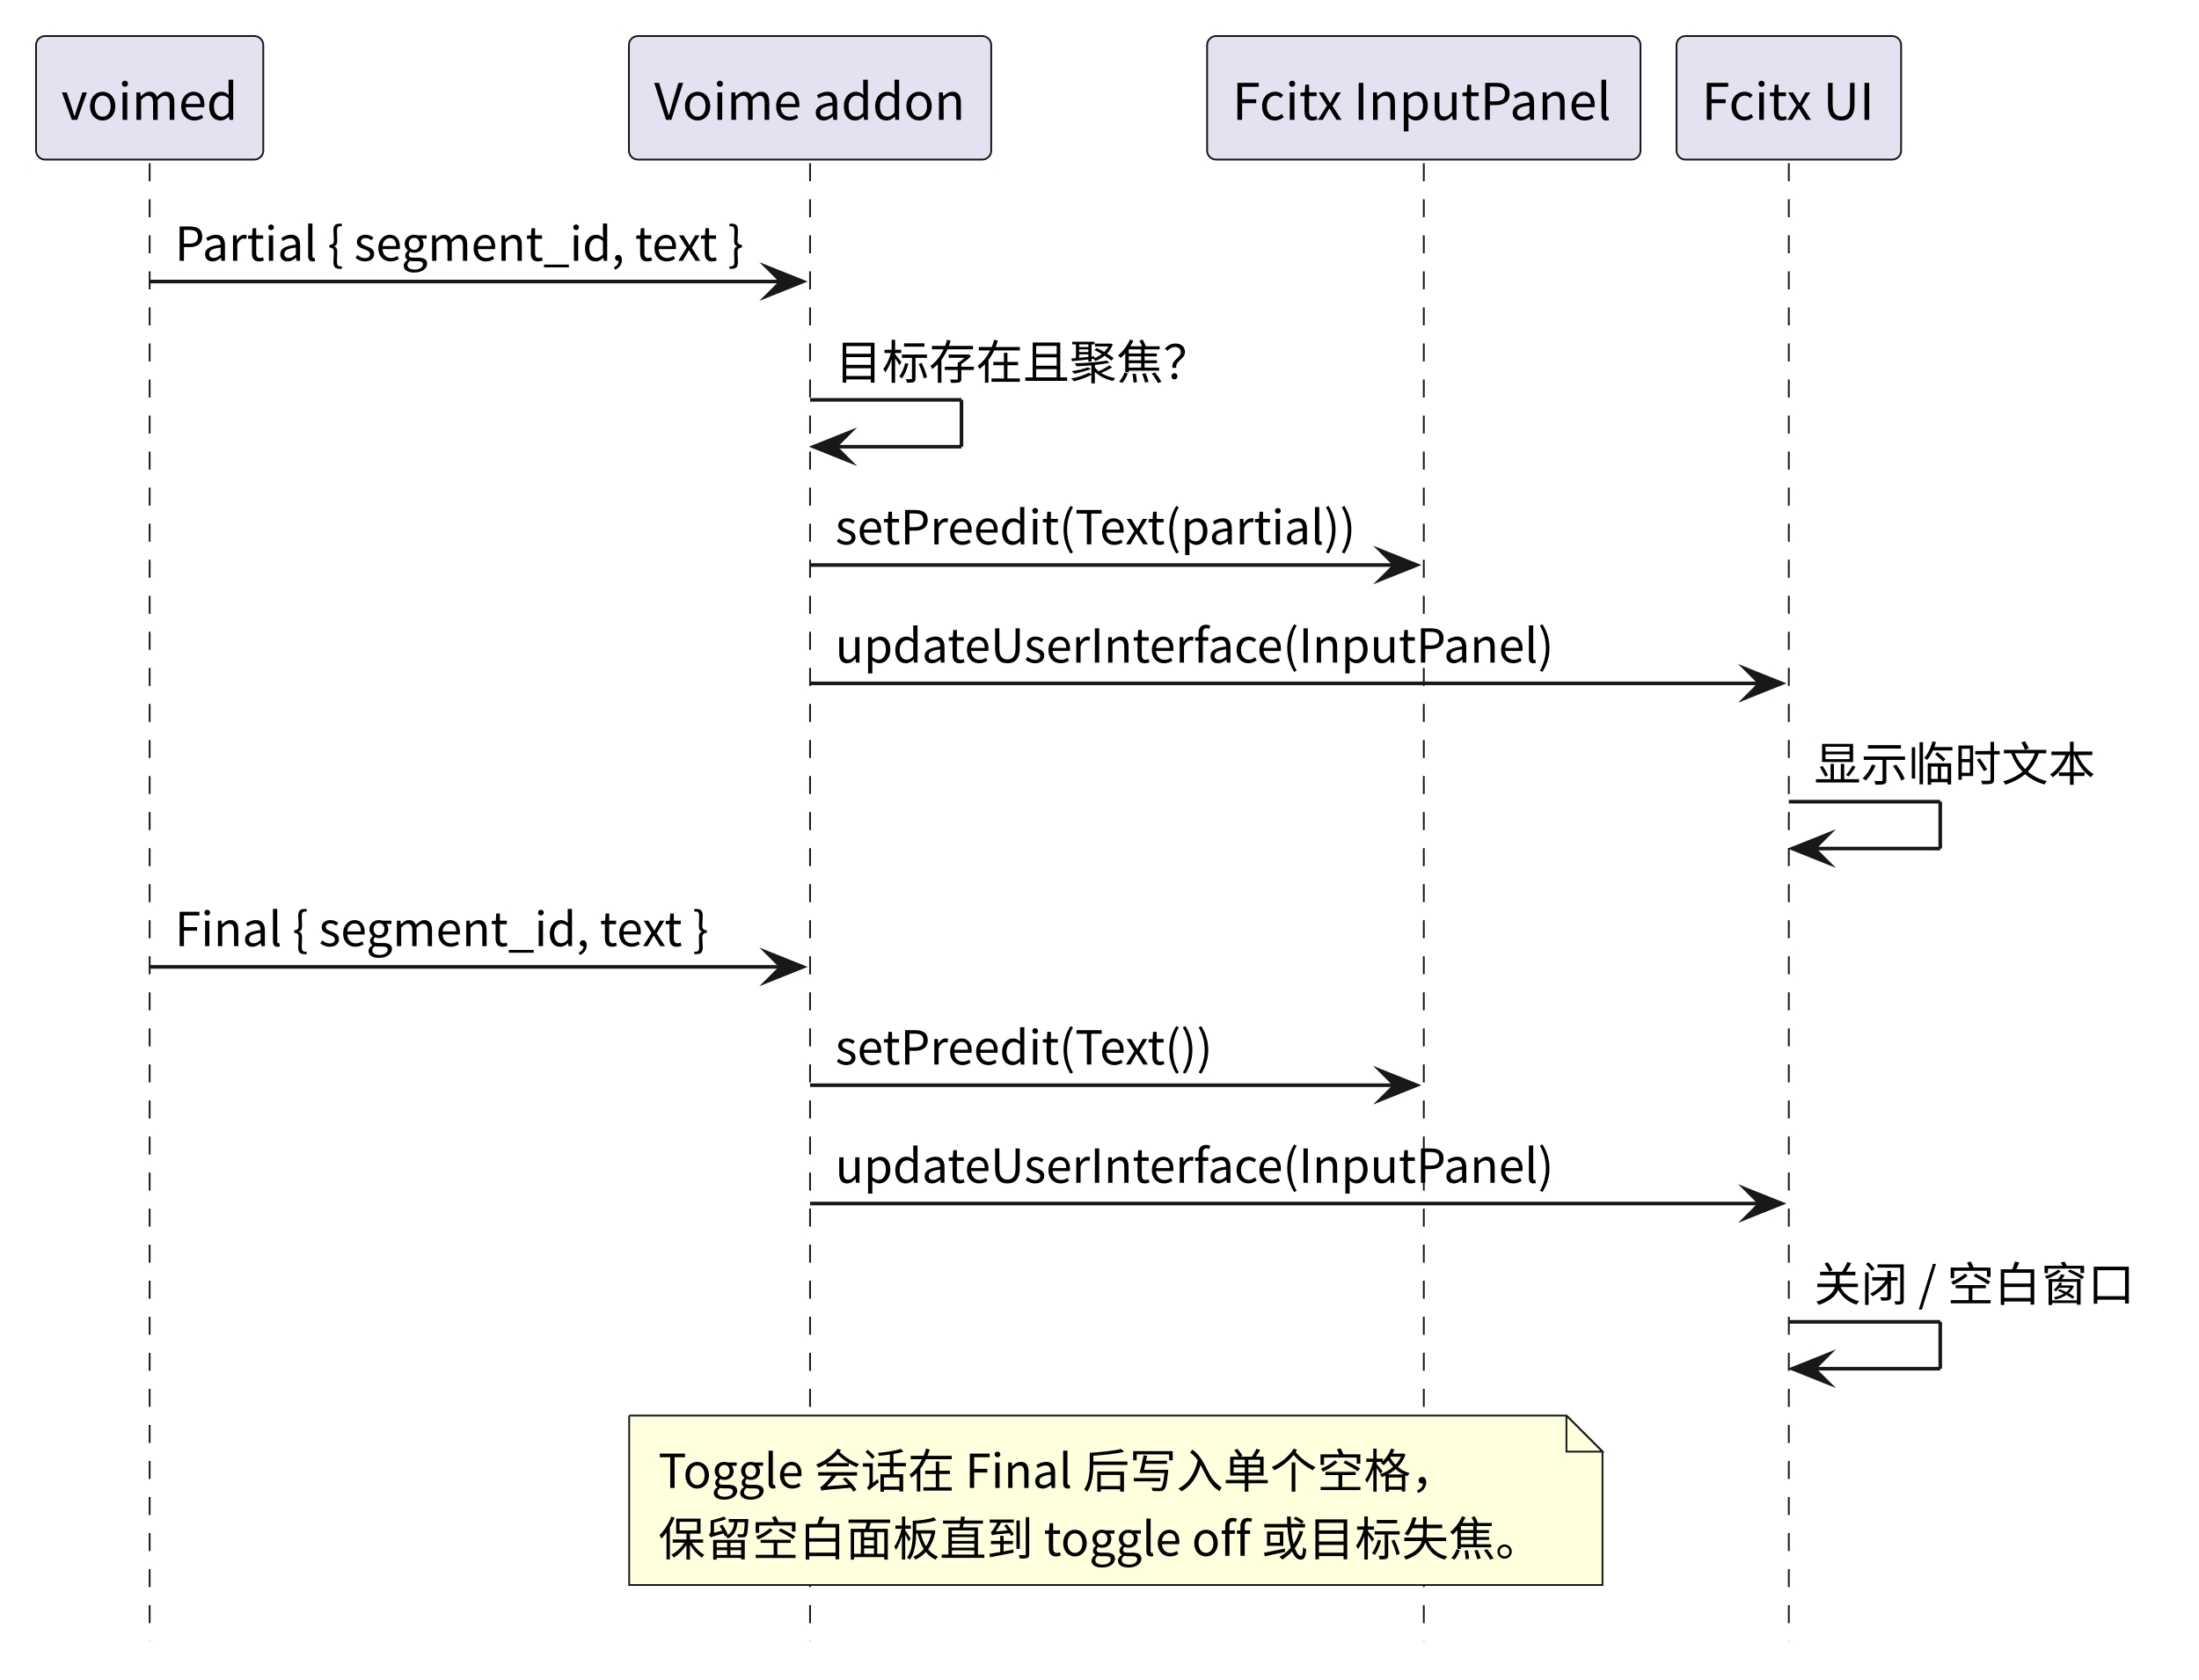
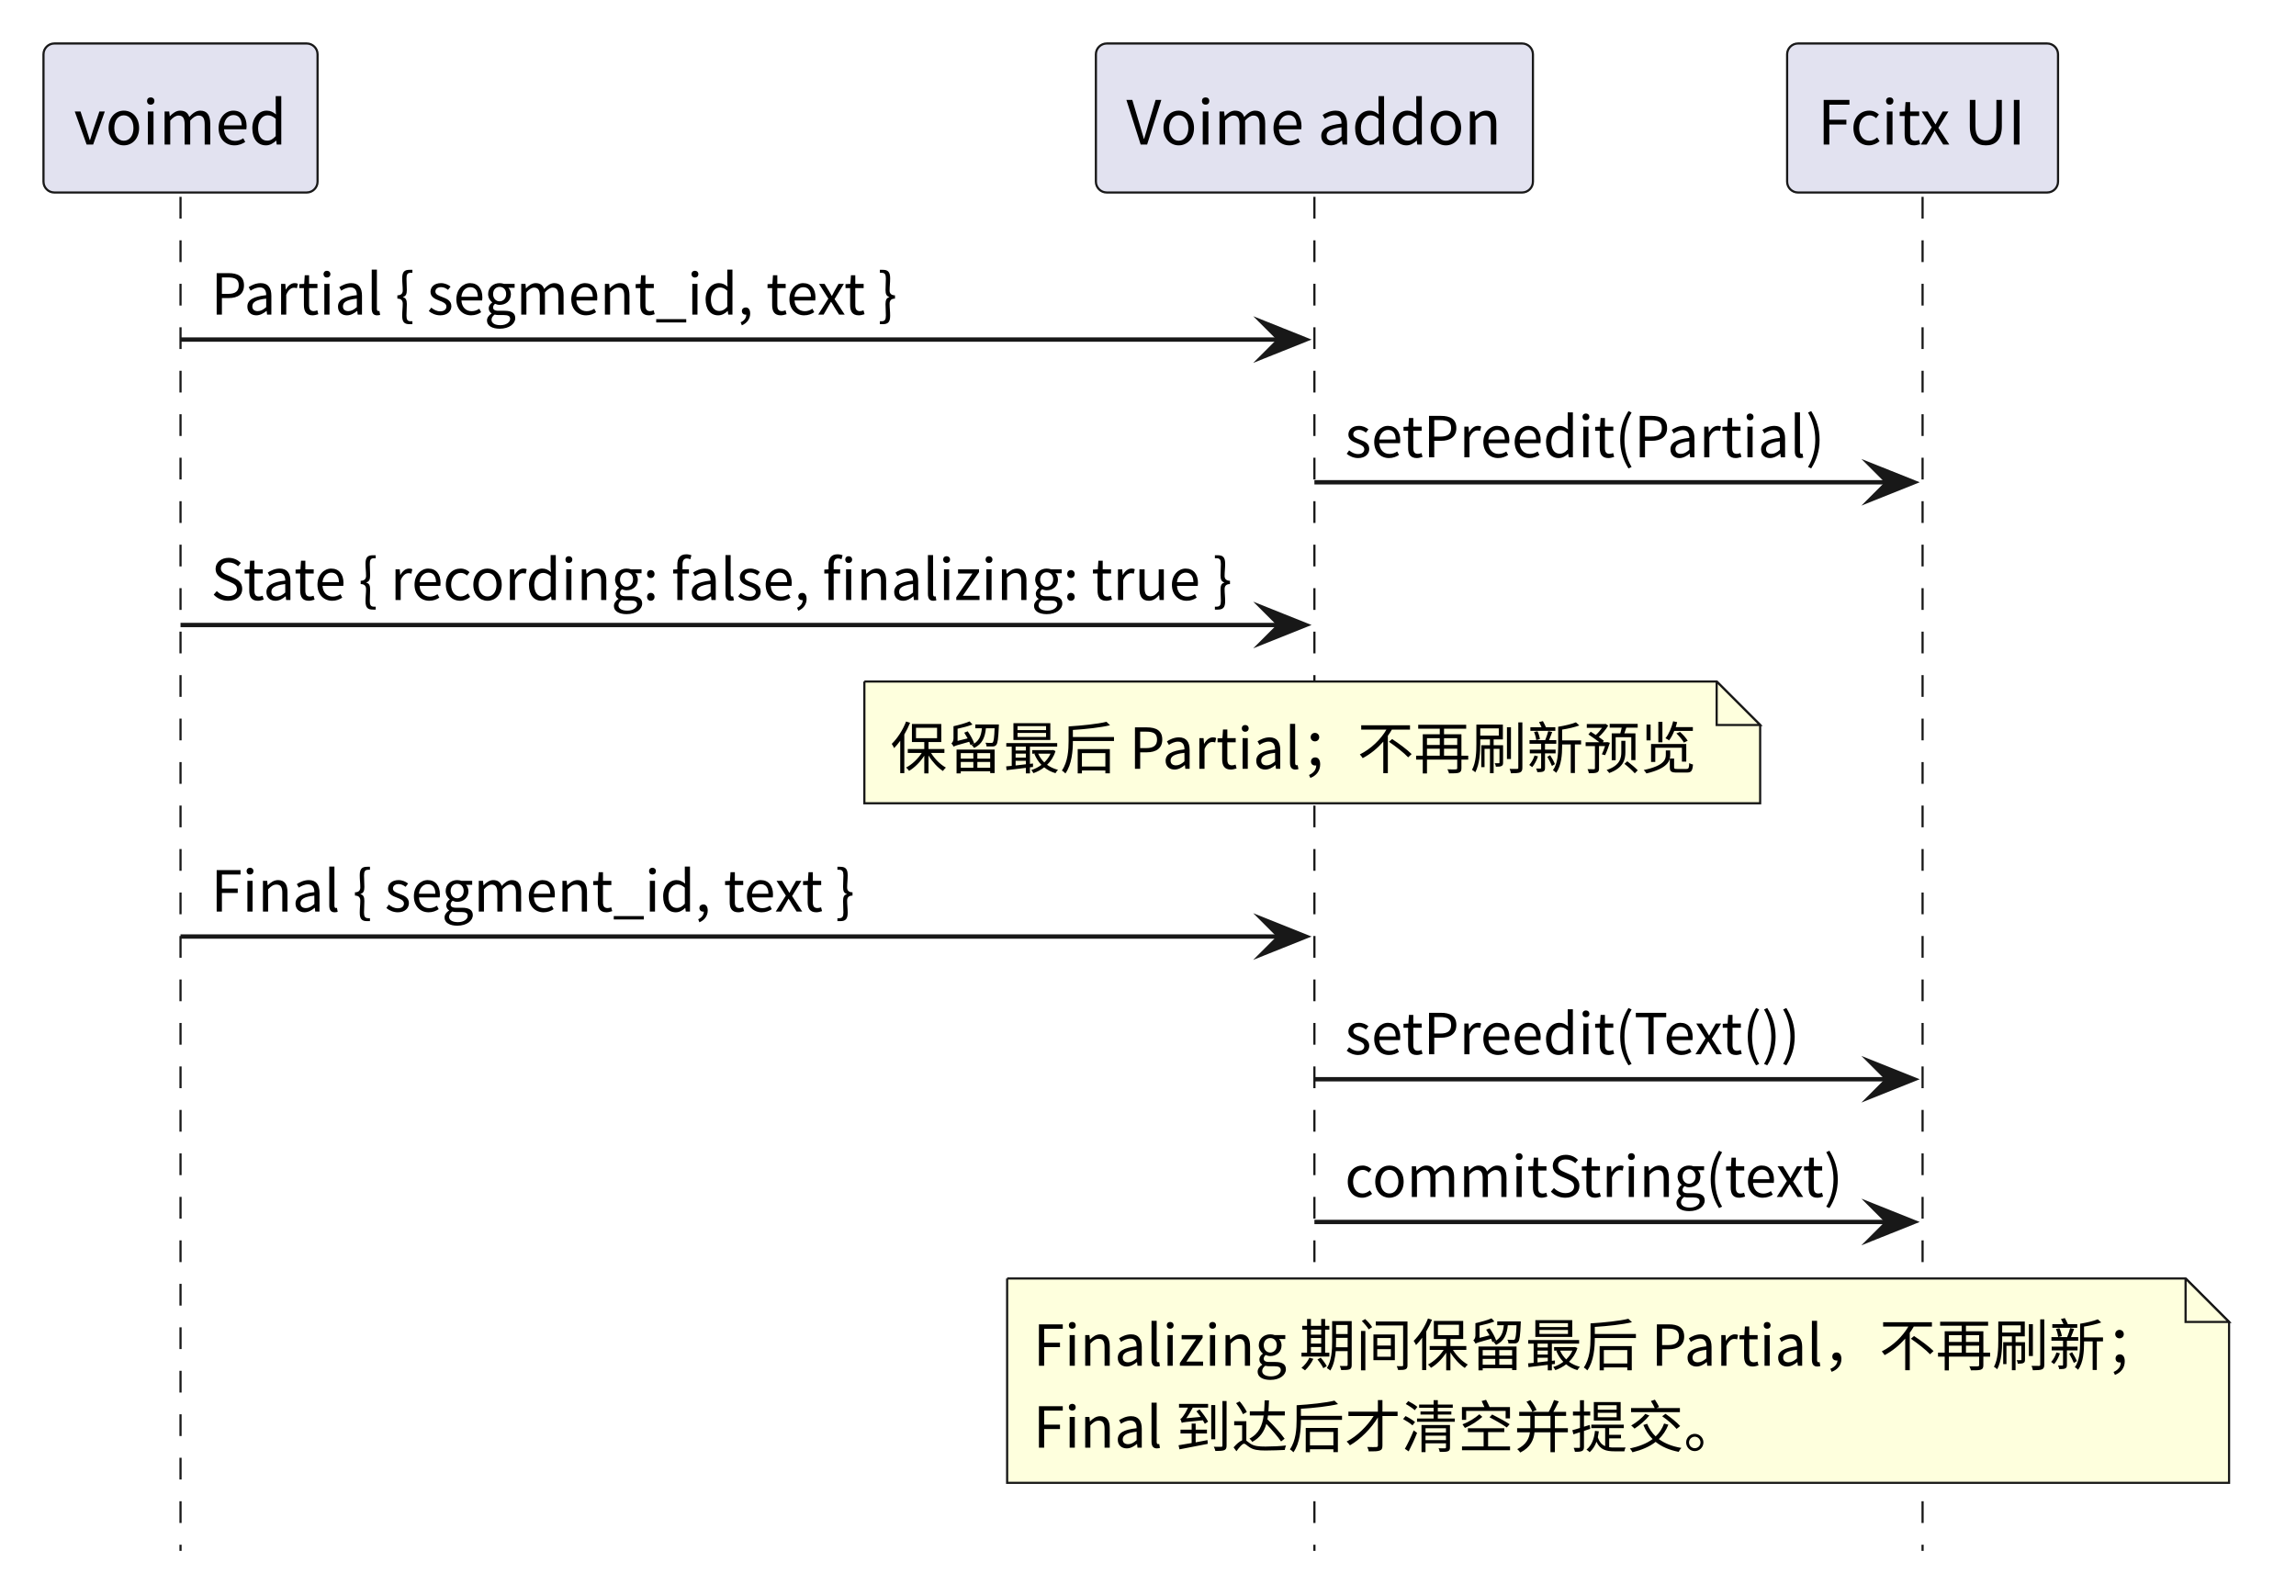
- <svg xmlns="http://www.w3.org/2000/svg" version="1.1" data-diagram-type="SEQUENCE" style="width:610px;height:466px;background:#FFFFFF;" width="610px" height="466px" viewBox="0 0 610 466" zoomAndPan="magnify" preserveAspectRatio="none" contentStyleType="text/css">
+ <svg xmlns="http://www.w3.org/2000/svg" version="1.1" data-diagram-type="SEQUENCE" style="width:528px;height:367px;background:#FFFFFF;" width="528px" height="367px" viewBox="0 0 528 367" zoomAndPan="magnify" preserveAspectRatio="none" contentStyleType="text/css">
  <defs />
  <g font-family="sans-serif" lengthAdjust="spacing">
    <g>
-       <rect x="38.014" y="45.272" width="8" height="410.064" fill="#000" fill-opacity="0" />
-       <line x1="41.514" y1="45.272" x2="41.514" y2="455.336" style="stroke:#181818;stroke-width:0.5;stroke-dasharray:5,5;" />
+       <rect x="38.014" y="45.272" width="8" height="311.416" fill="#000" fill-opacity="0" />
+       <line x1="41.514" y1="45.272" x2="41.514" y2="356.688" style="stroke:#181818;stroke-width:0.5;stroke-dasharray:5,5;" />
    </g>
    <g>
-       <rect x="221.212" y="45.272" width="8" height="410.064" fill="#000" fill-opacity="0" />
-       <line x1="224.712" y1="45.272" x2="224.712" y2="455.336" style="stroke:#181818;stroke-width:0.5;stroke-dasharray:5,5;" />
+       <rect x="298.77" y="45.272" width="8" height="311.416" fill="#000" fill-opacity="0" />
+       <line x1="302.27" y1="45.272" x2="302.27" y2="356.688" style="stroke:#181818;stroke-width:0.5;stroke-dasharray:5,5;" />
    </g>
    <g>
-       <rect x="391.462" y="45.272" width="8" height="410.064" fill="#000" fill-opacity="0" />
-       <line x1="394.962" y1="45.272" x2="394.962" y2="455.336" style="stroke:#181818;stroke-width:0.5;stroke-dasharray:5,5;" />
-     </g>
-     <g>
-       <rect x="492.721" y="45.272" width="8" height="410.064" fill="#000" fill-opacity="0" />
-       <line x1="496.221" y1="45.272" x2="496.221" y2="455.336" style="stroke:#181818;stroke-width:0.5;stroke-dasharray:5,5;" />
+       <rect x="438.626" y="45.272" width="8" height="311.416" fill="#000" fill-opacity="0" />
+       <line x1="442.126" y1="45.272" x2="442.126" y2="356.688" style="stroke:#181818;stroke-width:0.5;stroke-dasharray:5,5;" />
    </g>
    <rect x="10" y="10" width="63.028" height="34.272" fill="#E2E2F0" style="stroke:#181818;stroke-width:0.5;" rx="2.5" ry="2.5" />
    <text x="17" y="33.24" fill="#000" font-size="14" textLength="49.028" font-family="'Noto Sans CJK SC'">voimed</text>
-     <rect x="174.459" y="10" width="100.506" height="34.272" fill="#E2E2F0" style="stroke:#181818;stroke-width:0.5;" rx="2.5" ry="2.5" />
-     <text x="181.459" y="33.24" fill="#000" font-size="14" textLength="86.506" font-family="'Noto Sans CJK SC'">Voime addon</text>
-     <rect x="334.853" y="10" width="120.218" height="34.272" fill="#E2E2F0" style="stroke:#181818;stroke-width:0.5;" rx="2.5" ry="2.5" />
-     <text x="341.853" y="33.24" fill="#000" font-size="14" textLength="106.218" font-family="'Noto Sans CJK SC'">Fcitx InputPanel</text>
-     <rect x="465.071" y="10" width="62.3" height="34.272" fill="#E2E2F0" style="stroke:#181818;stroke-width:0.5;" rx="2.5" ry="2.5" />
-     <text x="472.071" y="33.24" fill="#000" font-size="14" textLength="48.3" font-family="'Noto Sans CJK SC'">Fcitx UI</text>
-     <polygon points="212.712,74.096,222.712,78.096,212.712,82.096,216.712,78.096" fill="#181818" style="stroke:#181818;stroke-width:1;stroke-linejoin:miter;stroke-miterlimit:10;" />
-     <line x1="41.514" y1="78.096" x2="218.712" y2="78.096" style="stroke:#181818;stroke-width:1;" />
+     <rect x="252.017" y="10" width="100.506" height="34.272" fill="#E2E2F0" style="stroke:#181818;stroke-width:0.5;" rx="2.5" ry="2.5" />
+     <text x="259.017" y="33.24" fill="#000" font-size="14" textLength="86.506" font-family="'Noto Sans CJK SC'">Voime addon</text>
+     <rect x="410.976" y="10" width="62.3" height="34.272" fill="#E2E2F0" style="stroke:#181818;stroke-width:0.5;" rx="2.5" ry="2.5" />
+     <text x="417.976" y="33.24" fill="#000" font-size="14" textLength="48.3" font-family="'Noto Sans CJK SC'">Fcitx UI</text>
+     <polygon points="290.27,74.096,300.27,78.096,290.27,82.096,294.27,78.096" fill="#181818" style="stroke:#181818;stroke-width:1;stroke-linejoin:miter;stroke-miterlimit:10;" />
+     <line x1="41.514" y1="78.096" x2="296.27" y2="78.096" style="stroke:#181818;stroke-width:1;" />
    <text x="48.514" y="72.352" fill="#000" font-size="13" textLength="159.198" font-family="'Noto Sans CJK SC'">Partial { segment_id, text }</text>
-     <line x1="224.712" y1="110.92" x2="266.712" y2="110.92" style="stroke:#181818;stroke-width:1;" />
-     <line x1="266.712" y1="110.92" x2="266.712" y2="123.92" style="stroke:#181818;stroke-width:1;" />
-     <line x1="225.712" y1="123.92" x2="266.712" y2="123.92" style="stroke:#181818;stroke-width:1;" />
-     <polygon points="235.712,119.92,225.712,123.92,235.712,127.92,231.712,123.92" fill="#181818" style="stroke:#181818;stroke-width:1;stroke-linejoin:miter;stroke-miterlimit:10;" />
-     <text x="231.712" y="105.176" fill="#000" font-size="13" textLength="104" font-family="'Noto Sans CJK SC'">目标存在且聚焦？</text>
-     <polygon points="382.962,152.744,392.962,156.744,382.962,160.744,386.962,156.744" fill="#181818" style="stroke:#181818;stroke-width:1;stroke-linejoin:miter;stroke-miterlimit:10;" />
-     <line x1="224.712" y1="156.744" x2="388.962" y2="156.744" style="stroke:#181818;stroke-width:1;" />
-     <text x="231.712" y="151" fill="#000" font-size="13" textLength="146.25" font-family="'Noto Sans CJK SC'">setPreedit(Text(partial))</text>
-     <polygon points="484.221,185.568,494.221,189.568,484.221,193.568,488.221,189.568" fill="#181818" style="stroke:#181818;stroke-width:1;stroke-linejoin:miter;stroke-miterlimit:10;" />
-     <line x1="224.712" y1="189.568" x2="490.221" y2="189.568" style="stroke:#181818;stroke-width:1;" />
-     <text x="231.712" y="183.824" fill="#000" font-size="13" textLength="201.149" font-family="'Noto Sans CJK SC'">updateUserInterface(InputPanel)</text>
-     <line x1="496.221" y1="222.392" x2="538.221" y2="222.392" style="stroke:#181818;stroke-width:1;" />
-     <line x1="538.221" y1="222.392" x2="538.221" y2="235.392" style="stroke:#181818;stroke-width:1;" />
-     <line x1="497.221" y1="235.392" x2="538.221" y2="235.392" style="stroke:#181818;stroke-width:1;" />
-     <polygon points="507.221,231.392,497.221,235.392,507.221,239.392,503.221,235.392" fill="#181818" style="stroke:#181818;stroke-width:1;stroke-linejoin:miter;stroke-miterlimit:10;" />
-     <text x="503.221" y="216.648" fill="#000" font-size="13" textLength="78" font-family="'Noto Sans CJK SC'">显示临时文本</text>
-     <polygon points="212.712,264.216,222.712,268.216,212.712,272.216,216.712,268.216" fill="#181818" style="stroke:#181818;stroke-width:1;stroke-linejoin:miter;stroke-miterlimit:10;" />
-     <line x1="41.514" y1="268.216" x2="218.712" y2="268.216" style="stroke:#181818;stroke-width:1;" />
-     <text x="48.514" y="262.472" fill="#000" font-size="13" textLength="148.811" font-family="'Noto Sans CJK SC'">Final { segment_id, text }</text>
-     <polygon points="382.962,297.04,392.962,301.04,382.962,305.04,386.962,301.04" fill="#181818" style="stroke:#181818;stroke-width:1;stroke-linejoin:miter;stroke-miterlimit:10;" />
-     <line x1="224.712" y1="301.04" x2="388.962" y2="301.04" style="stroke:#181818;stroke-width:1;" />
-     <text x="231.712" y="295.296" fill="#000" font-size="13" textLength="106.34" font-family="'Noto Sans CJK SC'">setPreedit(Text())</text>
-     <polygon points="484.221,329.864,494.221,333.864,484.221,337.864,488.221,333.864" fill="#181818" style="stroke:#181818;stroke-width:1;stroke-linejoin:miter;stroke-miterlimit:10;" />
-     <line x1="224.712" y1="333.864" x2="490.221" y2="333.864" style="stroke:#181818;stroke-width:1;" />
-     <text x="231.712" y="328.12" fill="#000" font-size="13" textLength="201.149" font-family="'Noto Sans CJK SC'">updateUserInterface(InputPanel)</text>
-     <line x1="496.221" y1="366.688" x2="538.221" y2="366.688" style="stroke:#181818;stroke-width:1;" />
-     <line x1="538.221" y1="366.688" x2="538.221" y2="379.688" style="stroke:#181818;stroke-width:1;" />
-     <line x1="497.221" y1="379.688" x2="538.221" y2="379.688" style="stroke:#181818;stroke-width:1;" />
-     <polygon points="507.221,375.688,497.221,379.688,507.221,383.688,503.221,379.688" fill="#181818" style="stroke:#181818;stroke-width:1;stroke-linejoin:miter;stroke-miterlimit:10;" />
-     <text x="503.221" y="360.944" fill="#000" font-size="13" textLength="88.92" font-family="'Noto Sans CJK SC'">关闭 / 空白窗口</text>
-     <path d="M174.531,392.688 L174.531,439.688 L444.531,439.688 L444.531,402.688 L434.531,392.688 L174.531,392.688" style="stroke:#181818;stroke-width:0.5;" fill="#FEFFDD" />
-     <path d="M434.531,392.688 L434.531,402.688 L444.531,402.688 L434.531,392.688" style="stroke:#181818;stroke-width:0.5;" fill="#FEFFDD" />
-     <text x="182.636" y="412.768" fill="#000" font-size="13" textLength="222.651" font-family="'Noto Sans CJK SC'">Toggle 会话在 Final 后写入单个空格，</text>
-     <text x="182.636" y="431.592" fill="#000" font-size="13" textLength="245.401" font-family="'Noto Sans CJK SC'">保留空白面板直到 toggle off 或目标失焦。</text>
+     <polygon points="430.126,106.92,440.126,110.92,430.126,114.92,434.126,110.92" fill="#181818" style="stroke:#181818;stroke-width:1;stroke-linejoin:miter;stroke-miterlimit:10;" />
+     <line x1="302.27" y1="110.92" x2="436.126" y2="110.92" style="stroke:#181818;stroke-width:1;" />
+     <text x="309.27" y="105.176" fill="#000" font-size="13" textLength="111.267" font-family="'Noto Sans CJK SC'">setPreedit(Partial)</text>
+     <polygon points="290.27,139.744,300.27,143.744,290.27,147.744,294.27,143.744" fill="#181818" style="stroke:#181818;stroke-width:1;stroke-linejoin:miter;stroke-miterlimit:10;" />
+     <line x1="41.514" y1="143.744" x2="296.27" y2="143.744" style="stroke:#181818;stroke-width:1;" />
+     <text x="48.514" y="138" fill="#000" font-size="13" textLength="236.756" font-family="'Noto Sans CJK SC'">State { recording: false, finalizing: true }</text>
+     <path d="M198.774,156.744 L198.774,184.744 L404.774,184.744 L404.774,166.744 L394.774,156.744 L198.774,156.744" style="stroke:#181818;stroke-width:0.5;" fill="#FEFFDD" />
+     <path d="M394.774,156.744 L394.774,166.744 L404.774,166.744 L394.774,156.744" style="stroke:#181818;stroke-width:0.5;" fill="#FEFFDD" />
+     <text x="204.774" y="176.824" fill="#000" font-size="13" textLength="185.991" font-family="'Noto Sans CJK SC'">保留最后 Partial；不再刷新预览</text>
+     <polygon points="290.27,211.392,300.27,215.392,290.27,219.392,294.27,215.392" fill="#181818" style="stroke:#181818;stroke-width:1;stroke-linejoin:miter;stroke-miterlimit:10;" />
+     <line x1="41.514" y1="215.392" x2="296.27" y2="215.392" style="stroke:#181818;stroke-width:1;" />
+     <text x="48.514" y="209.648" fill="#000" font-size="13" textLength="148.811" font-family="'Noto Sans CJK SC'">Final { segment_id, text }</text>
+     <polygon points="430.126,244.216,440.126,248.216,430.126,252.216,434.126,248.216" fill="#181818" style="stroke:#181818;stroke-width:1;stroke-linejoin:miter;stroke-miterlimit:10;" />
+     <line x1="302.27" y1="248.216" x2="436.126" y2="248.216" style="stroke:#181818;stroke-width:1;" />
+     <text x="309.27" y="242.472" fill="#000" font-size="13" textLength="106.34" font-family="'Noto Sans CJK SC'">setPreedit(Text())</text>
+     <polygon points="430.126,277.04,440.126,281.04,430.126,285.04,434.126,281.04" fill="#181818" style="stroke:#181818;stroke-width:1;stroke-linejoin:miter;stroke-miterlimit:10;" />
+     <line x1="302.27" y1="281.04" x2="436.126" y2="281.04" style="stroke:#181818;stroke-width:1;" />
+     <text x="309.27" y="275.296" fill="#000" font-size="13" textLength="115.856" font-family="'Noto Sans CJK SC'">commitString(text)</text>
+     <path d="M231.607,294.04 L231.607,341.04 L512.607,341.04 L512.607,304.04 L502.607,294.04 L231.607,294.04" style="stroke:#181818;stroke-width:0.5;" fill="#FEFFDD" />
+     <path d="M502.607,294.04 L502.607,304.04 L512.607,304.04 L502.607,294.04" style="stroke:#181818;stroke-width:0.5;" fill="#FEFFDD" />
+     <text x="237.607" y="314.12" fill="#000" font-size="13" textLength="260.182" font-family="'Noto Sans CJK SC'">Finalizing 期间保留最后 Partial，不再刷新；</text>
+     <text x="237.607" y="332.944" fill="#000" font-size="13" textLength="162.604" font-family="'Noto Sans CJK SC'">Final 到达后才清空并提交。</text>
  </g>
</svg>
